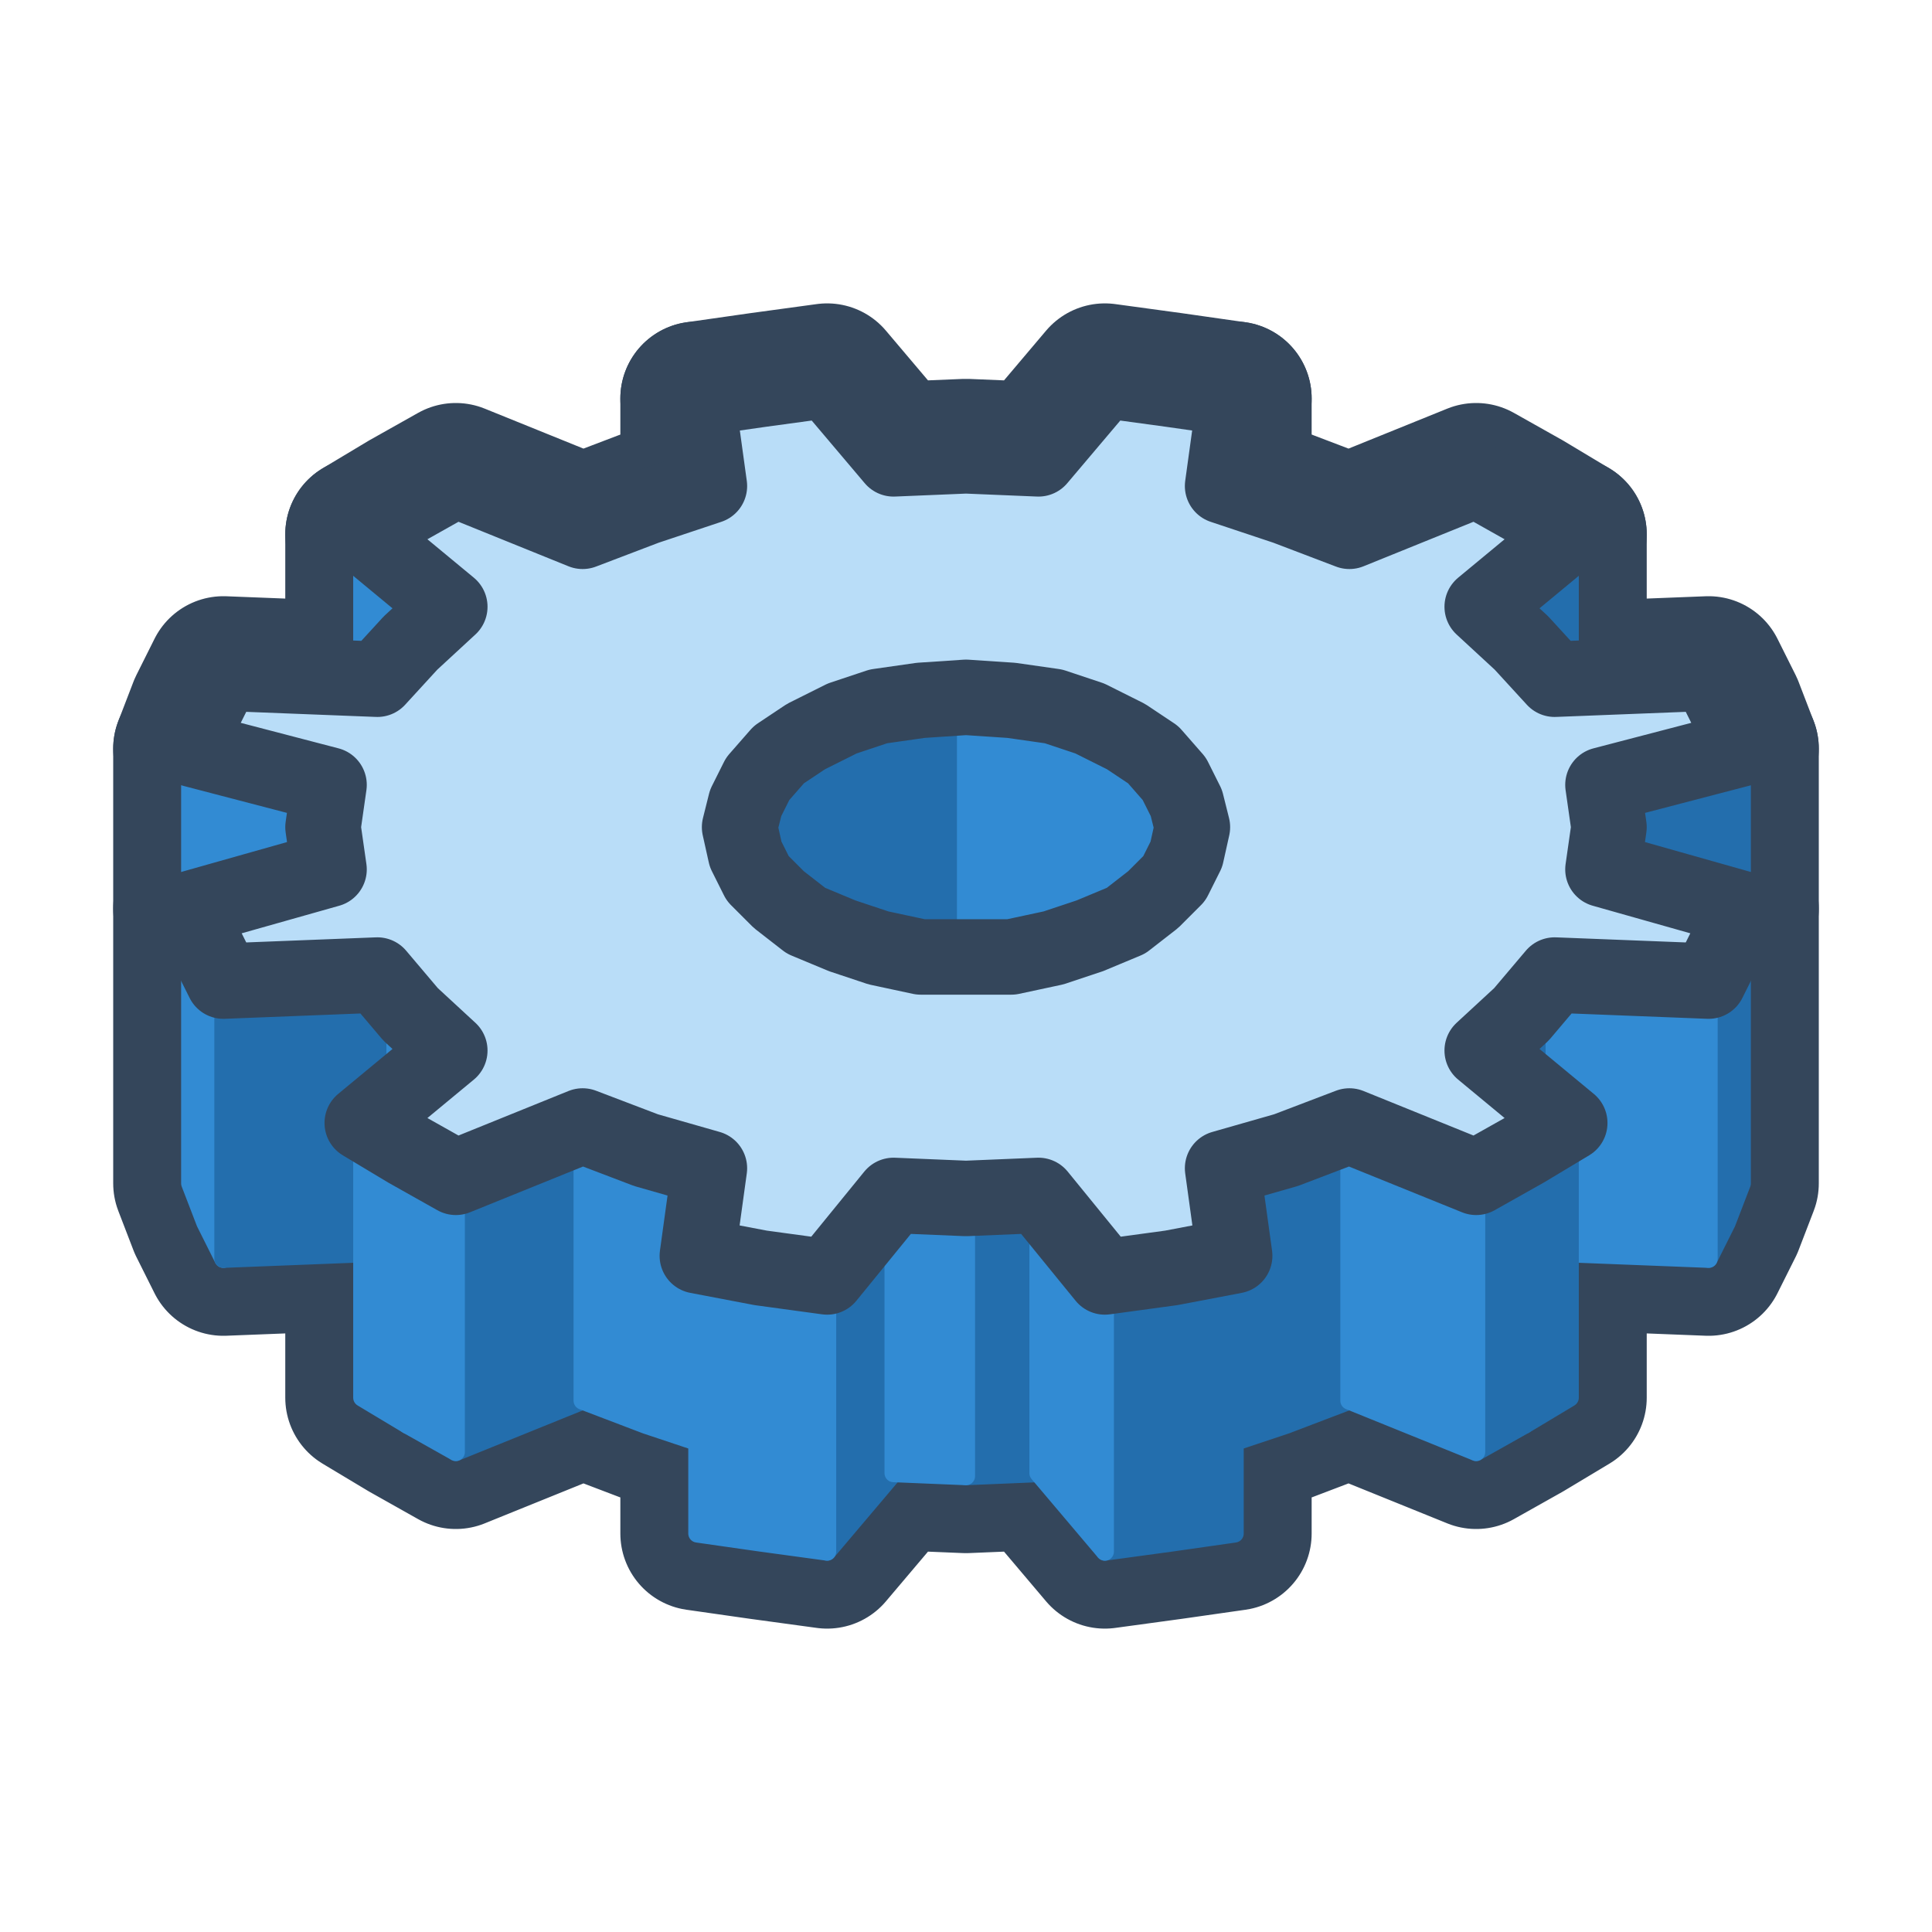
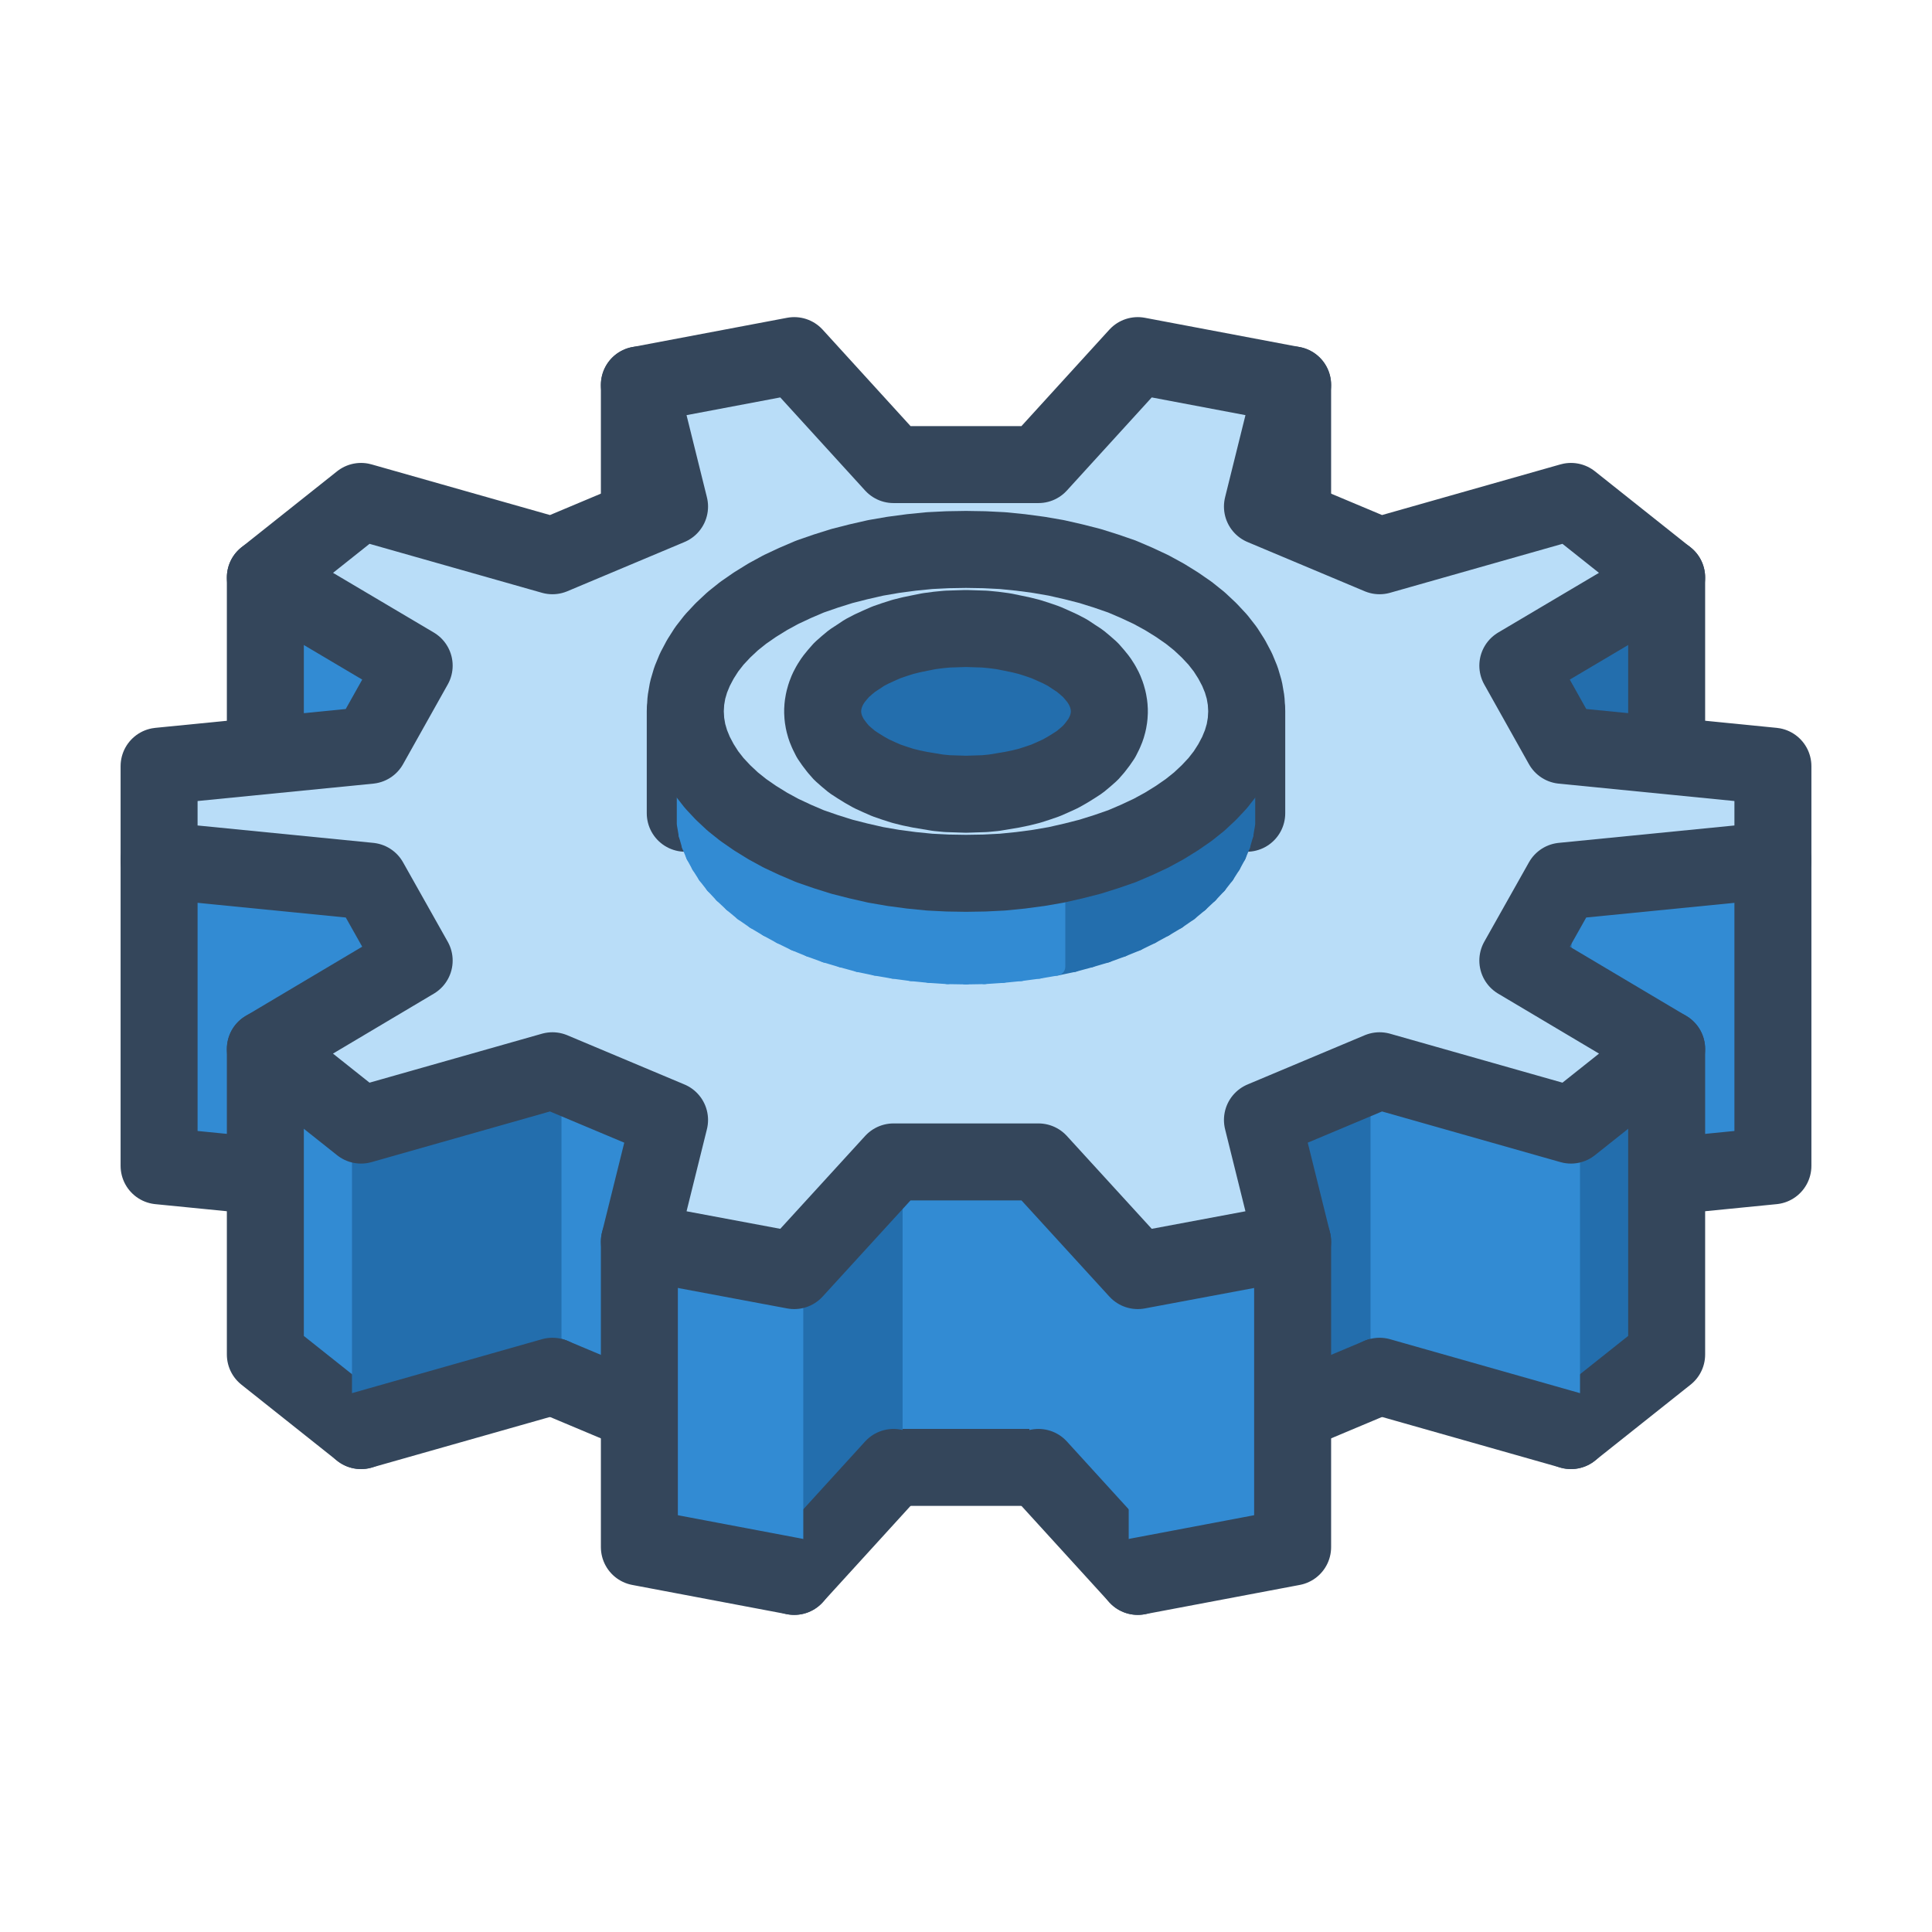
<svg xmlns="http://www.w3.org/2000/svg" viewBox="0 0 64 64">
-   <path d="M40.9 22.4L40.5 25.3L40.5 16.1L40.9 13.2ZM23.5 25.3L23.1 22.4L23.1 13.2L23.5 16.1ZM52 26.8L49.1 29.2L49.1 20.1L52 17.7ZM14.9 29.2L12 26.8L12 17.7L14.9 20.1ZM57.7 33.9L53.1 35.2L53.1 26L57.7 24.8ZM10.9 35.2L6.3 33.9L6.3 24.8L10.9 26ZM53.3 36.6L53.1 38L53.1 28.8L53.3 27.4ZM10.9 38L10.7 36.6L10.7 27.4L10.9 28.8ZM57.7 39.2L57.2 40.5L57.2 31.3L57.7 30.1ZM6.8 40.5L6.3 39.2L6.3 30.1L6.8 31.3ZM57.2 40.5L56.6 41.7L56.6 32.5L57.2 31.3ZM7.4 41.7L6.8 40.5L6.8 31.3L7.4 32.5ZM56.6 41.7L51.5 41.5L51.5 32.3L56.6 32.5ZM12.5 41.5L7.4 41.7L7.4 32.5L12.5 32.3ZM51.5 41.5L50.4 42.7L50.4 33.6L51.5 32.3ZM13.6 42.7L12.5 41.5L12.5 32.3L13.6 33.6ZM50.4 42.7L49.1 43.9L49.1 34.8L50.4 33.6ZM14.9 43.9L13.6 42.7L13.6 33.6L14.9 34.8ZM52 46.3L50.5 47.2L50.5 38.1L52 37.2ZM13.5 47.2L12 46.3L12 37.2L13.5 38.1ZM44.7 46.4L42.6 47.2L42.6 38.1L44.7 37.3ZM21.4 47.2L19.3 46.4L19.3 37.3L21.4 38.1ZM48.9 48.1L44.7 46.4L44.7 37.3L48.9 39ZM19.3 46.4L15.1 48.1L15.1 39L19.3 37.3ZM42.6 47.2L40.5 47.9L40.5 38.7L42.6 38.1ZM23.5 47.9L21.4 47.2L21.4 38.1L23.5 38.7ZM15.1 48.1L13.5 47.2L13.5 38.1L15.1 39ZM50.5 47.2L48.9 48.1L48.9 39L50.5 38.1ZM32 48.9L29.6 48.8L29.6 39.6L32 39.7ZM34.4 48.8L32 48.9L32 39.7L34.4 39.6ZM29.6 48.8L27.4 51.4L27.4 42.3L29.6 39.6ZM36.6 51.4L34.4 48.8L34.4 39.6L36.6 42.3ZM40.9 50.8L38.8 51.1L38.8 42L40.9 41.6ZM25.2 51.1L23.1 50.8L23.1 41.6L25.2 42ZM38.8 51.1L36.6 51.4L36.6 42.3L38.8 42ZM27.4 51.4L25.2 51.1L25.2 42L27.4 42.3Z" fill="#34465b" stroke="#34465b" stroke-width="5.1" stroke-linejoin="round" stroke-linecap="round" />
-   <path d="M50.4 33.6L49.1 34.8L52 37.2L50.5 38.1L48.9 39L44.7 37.3L42.6 38.1L40.5 38.7L40.9 41.6L38.8 42L36.6 42.3L34.4 39.6L32 39.7L29.6 39.6L27.4 42.3L25.2 42L23.1 41.6L23.5 38.7L21.4 38.1L19.3 37.3L15.1 39L13.5 38.1L12 37.2L14.9 34.8L13.6 33.6L12.5 32.3L7.4 32.5L6.8 31.3L6.3 30.1L10.9 28.8L10.7 27.4L10.9 26L6.3 24.8L6.8 23.5L7.4 22.3L12.5 22.5L13.6 21.3L14.9 20.1L12 17.7L13.5 16.8L15.1 15.9L19.3 17.6L21.4 16.8L23.5 16.1L23.1 13.2L25.2 12.9L27.4 12.6L29.6 15.2L32 15.1L34.4 15.2L36.6 12.6L38.8 12.9L40.9 13.2L40.5 16.1L42.6 16.8L44.7 17.6L48.9 15.9L50.5 16.8L52 17.7L49.1 20.1L50.4 21.3L51.5 22.5L56.6 22.3L57.2 23.5L57.7 24.8L53.1 26L53.3 27.4L53.1 28.8L57.7 30.1L57.2 31.3L56.6 32.5L51.5 32.3Z" fill="none" stroke="#34465b" stroke-width="5.1" stroke-linejoin="round" stroke-linecap="round" />
-   <path d="M40.9 22.4L40.5 25.3L40.5 16.1L40.9 13.2ZM52 26.8L49.1 29.2L49.1 20.1L52 17.7ZM32 32.3L30.5 32.3L30.5 23.2L32 23.1ZM30.5 32.3L29.1 32.6L29.1 23.4L30.5 23.2ZM29.1 32.6L27.9 33L27.9 23.8L29.1 23.4ZM27.9 33L26.7 33.5L26.7 24.4L27.9 23.8ZM26.7 33.5L25.8 34.2L25.8 25L26.7 24.4ZM57.7 33.9L53.1 35.2L53.1 26L57.7 24.8ZM25.8 34.2L25.1 34.9L25.1 25.8L25.8 25ZM25.1 34.9L24.7 35.7L24.7 26.6L25.1 25.8ZM24.7 35.7L24.5 36.6L24.5 27.4L24.7 26.6ZM51.5 41.5L50.4 42.7L50.4 33.6L51.5 32.3ZM50.4 42.7L49.1 43.9L49.1 34.8L50.4 33.6ZM44.7 46.4L42.6 47.2L42.6 38.1L44.7 37.3ZM19.3 46.4L15.1 48.1L15.1 39L19.3 37.3ZM42.6 47.2L40.5 47.9L40.5 38.7L42.6 38.1ZM34.4 48.8L32 48.9L32 39.7L34.4 39.6ZM29.6 48.8L27.4 51.4L27.4 42.3L29.6 39.6ZM38.8 51.1L36.6 51.4L36.6 42.3L38.8 42ZM53.3 36.6L53.1 38L53.1 28.8L53.3 27.4ZM57.7 39.2L57.2 40.5L57.2 31.3L57.7 30.1ZM57.2 40.5L56.6 41.7L56.6 32.5L57.2 31.3ZM50.5 47.2L48.9 48.1L48.9 39L50.5 38.1ZM40.9 50.8L38.8 51.1L38.8 42L40.9 41.6Z" fill="#236ead" stroke="#236ead" stroke-width="0.6" stroke-linejoin="round" stroke-linecap="round" />
-   <path d="M23.5 25.3L23.1 22.4L23.1 13.2L23.5 16.1ZM14.9 29.2L12 26.8L12 17.7L14.9 20.1ZM33.5 32.3L32 32.3L32 23.1L33.5 23.2ZM34.9 32.6L33.5 32.3L33.5 23.2L34.9 23.4ZM36.1 33L34.9 32.6L34.9 23.4L36.1 23.8ZM37.3 33.5L36.1 33L36.1 23.8L37.3 24.4ZM38.2 34.2L37.3 33.5L37.3 24.4L38.2 25ZM10.9 35.2L6.3 33.9L6.3 24.8L10.9 26ZM38.9 34.9L38.2 34.2L38.2 25L38.9 25.8ZM39.3 35.7L38.9 34.9L38.9 25.8L39.3 26.6ZM39.5 36.6L39.3 35.7L39.3 26.6L39.5 27.4ZM13.6 42.7L12.5 41.5L12.5 32.3L13.6 33.6ZM14.9 43.9L13.6 42.7L13.6 33.6L14.9 34.8ZM21.4 47.2L19.3 46.4L19.3 37.3L21.4 38.1ZM48.9 48.1L44.7 46.4L44.7 37.3L48.9 39ZM23.5 47.9L21.4 47.2L21.4 38.1L23.5 38.7ZM32 48.9L29.6 48.8L29.6 39.6L32 39.7ZM36.6 51.4L34.4 48.8L34.4 39.6L36.6 42.3ZM27.4 51.4L25.2 51.1L25.2 42L27.4 42.3ZM56.6 41.7L51.5 41.5L51.5 32.3L56.6 32.5ZM10.9 38L10.7 36.6L10.7 27.4L10.9 28.8ZM6.8 40.5L6.3 39.2L6.3 30.1L6.8 31.3ZM7.4 41.7L6.8 40.5L6.8 31.3L7.4 32.5ZM15.1 48.1L13.5 47.2L13.5 38.1L15.1 39ZM25.2 51.1L23.1 50.8L23.1 41.6L25.2 42Z" fill="#328bd3" stroke="#328bd3" stroke-width="0.6" stroke-linejoin="round" stroke-linecap="round" />
-   <path d="M52 46.3L50.5 47.2L50.5 38.1L52 37.2ZM12.5 41.5L7.4 41.7L7.4 32.5L12.5 32.3Z" fill="#236ead" stroke="#236ead" stroke-width="0.6" stroke-linejoin="round" stroke-linecap="round" />
-   <path d="M13.5 47.2L12 46.3L12 37.2L13.5 38.1Z" fill="#328bd3" stroke="#328bd3" stroke-width="0.6" stroke-linejoin="round" stroke-linecap="round" />
-   <path d="M50.4 33.6L49.1 34.8L52 37.2L50.5 38.1L48.9 39L44.7 37.3L42.6 38.1L40.5 38.7L40.9 41.6L38.8 42L36.6 42.3L34.4 39.6L32 39.7L29.6 39.6L27.4 42.3L25.2 42L23.1 41.6L23.5 38.7L21.4 38.1L19.3 37.3L15.1 39L13.5 38.1L12 37.2L14.9 34.8L13.6 33.6L12.5 32.3L7.4 32.5L6.8 31.3L6.3 30.1L10.9 28.8L10.7 27.4L10.9 26L6.3 24.8L6.8 23.5L7.4 22.3L12.5 22.5L13.6 21.3L14.9 20.1L12 17.7L13.5 16.8L15.1 15.9L19.3 17.6L21.4 16.8L23.5 16.1L23.1 13.2L25.2 12.9L27.4 12.6L29.6 15.2L32 15.1L34.4 15.2L36.6 12.6L38.8 12.9L40.9 13.2L40.5 16.1L42.6 16.8L44.7 17.6L48.9 15.9L50.5 16.8L52 17.7L49.1 20.1L50.4 21.3L51.5 22.5L56.6 22.3L57.2 23.5L57.7 24.8L53.1 26L53.3 27.4L53.1 28.8L57.7 30.1L57.2 31.3L56.6 32.5L51.5 32.3ZM38.2 29.8L38.9 29.1L39.3 28.3L39.5 27.4L39.3 26.6L38.9 25.8L38.2 25L37.3 24.4L36.1 23.8L34.9 23.4L33.5 23.2L32 23.1L30.5 23.2L29.1 23.4L27.9 23.8L26.7 24.4L25.8 25L25.1 25.8L24.7 26.6L24.5 27.4L24.7 28.3L25.1 29.1L25.8 29.8L26.7 30.5L27.9 31L29.1 31.4L30.5 31.7L32 31.7L33.5 31.7L34.9 31.4L36.1 31L37.3 30.5Z" fill="#b9ddf8" fill-rule="evenodd" />
-   <path d="M50.4 33.6L49.1 34.8L52 37.2L50.5 38.1L48.9 39L44.7 37.3L42.6 38.1L40.5 38.7L40.9 41.6L38.8 42L36.6 42.3L34.4 39.6L32 39.7L29.6 39.6L27.4 42.3L25.2 42L23.1 41.6L23.5 38.7L21.4 38.1L19.3 37.3L15.1 39L13.5 38.1L12 37.2L14.9 34.8L13.6 33.6L12.5 32.3L7.4 32.5L6.8 31.3L6.3 30.1L10.9 28.8L10.7 27.4L10.9 26L6.3 24.8L6.8 23.5L7.4 22.3L12.5 22.5L13.6 21.3L14.9 20.1L12 17.7L13.5 16.8L15.1 15.9L19.3 17.6L21.4 16.8L23.5 16.1L23.1 13.2L25.2 12.9L27.4 12.6L29.6 15.2L32 15.1L34.4 15.2L36.6 12.6L38.8 12.9L40.9 13.2L40.5 16.1L42.6 16.8L44.7 17.6L48.9 15.9L50.5 16.8L52 17.7L49.1 20.1L50.4 21.3L51.5 22.5L56.6 22.3L57.2 23.5L57.7 24.8L53.1 26L53.3 27.4L53.1 28.8L57.7 30.1L57.2 31.3L56.6 32.5L51.5 32.3ZM38.2 29.8L38.9 29.1L39.3 28.3L39.5 27.4L39.3 26.6L38.9 25.8L38.2 25L37.3 24.4L36.1 23.8L34.9 23.4L33.5 23.2L32 23.1L30.5 23.2L29.1 23.4L27.9 23.8L26.7 24.4L25.8 25L25.1 25.8L24.7 26.6L24.5 27.4L24.7 28.3L25.1 29.1L25.8 29.8L26.7 30.5L27.9 31L29.1 31.4L30.5 31.7L32 31.7L33.5 31.7L34.9 31.4L36.1 31L37.3 30.5Z" fill="none" stroke="#34465b" stroke-width="2.5" stroke-linejoin="round" stroke-linecap="round" fill-rule="evenodd" />
+   <path d="M22.18 26.9L21.18 22.87L21.18 12.75L22.18 16.78Z" fill="#328bd3" stroke="#328bd3" stroke-width="0.6" stroke-linejoin="round" stroke-linecap="round" />
+   <path d="M22.18 26.9L21.18 22.87M22.18 26.9L22.18 16.78M21.18 22.87L21.18 12.75" fill="none" stroke="#34465b" stroke-width="2.55" stroke-linejoin="round" stroke-linecap="round" />
+   <path d="M42.82 22.87L41.82 26.9L41.82 16.78L42.82 12.75Z" fill="#236ead" stroke="#236ead" stroke-width="0.6" stroke-linejoin="round" stroke-linecap="round" />
+   <path d="M42.82 22.87L41.82 26.9M42.82 22.87L42.82 12.75M41.82 26.9L41.82 16.78" fill="none" stroke="#34465b" stroke-width="2.55" stroke-linejoin="round" stroke-linecap="round" />
+   <path d="M55.21 29.25L50.28 32.18L50.28 22.05L55.21 19.13Z" fill="#236ead" stroke="#236ead" stroke-width="0.6" stroke-linejoin="round" stroke-linecap="round" />
+   <path d="M55.21 29.25L50.28 32.18M55.21 29.25L55.21 19.13M50.28 32.18L50.28 22.05" fill="none" stroke="#34465b" stroke-width="2.55" stroke-linejoin="round" stroke-linecap="round" />
+   <path d="M13.72 32.18L8.79 29.25L8.79 19.13L13.72 22.05Z" fill="#328bd3" stroke="#328bd3" stroke-width="0.6" stroke-linejoin="round" stroke-linecap="round" />
+   <path d="M13.72 32.18L8.79 29.25M13.72 32.18L13.72 22.05M8.79 29.25L8.79 19.13" fill="none" stroke="#34465b" stroke-width="2.55" stroke-linejoin="round" stroke-linecap="round" />
+   <path d="M58.73 38.62L51.76 39.31L51.76 29.19L58.73 28.5Z" fill="#328bd3" stroke="#328bd3" stroke-width="0.6" stroke-linejoin="round" stroke-linecap="round" />
+   <path d="M58.73 38.62L51.76 39.31M58.73 38.62L58.73 28.5" fill="none" stroke="#34465b" stroke-width="2.55" stroke-linejoin="round" stroke-linecap="round" />
+   <path d="M12.24 39.31L5.27 38.62L5.27 28.5L12.24 29.19Z" fill="#328bd3" stroke="#328bd3" stroke-width="0.6" stroke-linejoin="round" stroke-linecap="round" />
+   <path d="M12.24 39.31L5.27 38.62M5.27 38.62L5.27 28.5" fill="none" stroke="#34465b" stroke-width="2.55" stroke-linejoin="round" stroke-linecap="round" />
+   <path d="M51.76 39.31L50.28 41.95L50.28 31.82L51.76 29.19Z" fill="#236ead" stroke="#236ead" stroke-width="0.6" stroke-linejoin="round" stroke-linecap="round" />
+   <path d="M51.76 39.31L50.28 41.95M50.28 41.95L50.28 31.82" fill="none" stroke="#34465b" stroke-width="2.55" stroke-linejoin="round" stroke-linecap="round" />
+   <path d="M13.72 41.95L12.24 39.31L12.24 29.19L13.72 31.82Z" fill="#328bd3" stroke="#328bd3" stroke-width="0.6" stroke-linejoin="round" stroke-linecap="round" />
+   <path d="M13.72 41.95L12.24 39.31M13.72 41.95L13.72 31.82" fill="none" stroke="#34465b" stroke-width="2.55" stroke-linejoin="round" stroke-linecap="round" />
+   <path d="M55.21 44.87L52.04 47.39L52.04 37.27L55.21 34.75Z" fill="#236ead" stroke="#236ead" stroke-width="0.6" stroke-linejoin="round" stroke-linecap="round" />
+   <path d="M55.21 44.87L52.04 47.39M55.21 44.87L55.21 34.75" fill="none" stroke="#34465b" stroke-width="2.55" stroke-linejoin="round" stroke-linecap="round" />
+   <path d="M11.96 47.39L8.79 44.87L8.79 34.75L11.96 37.27Z" fill="#328bd3" stroke="#328bd3" stroke-width="0.6" stroke-linejoin="round" stroke-linecap="round" />
+   <path d="M11.96 47.39L8.79 44.87M8.79 44.87L8.79 34.75" fill="none" stroke="#34465b" stroke-width="2.55" stroke-linejoin="round" stroke-linecap="round" />
+   <path d="M22.18 47.22L18.3 45.59L18.3 35.47L22.18 37.1Z" fill="#328bd3" stroke="#328bd3" stroke-width="0.6" stroke-linejoin="round" stroke-linecap="round" />
+   <path d="M22.18 47.22L18.3 45.59M22.18 47.22L22.18 37.1" fill="none" stroke="#34465b" stroke-width="2.55" stroke-linejoin="round" stroke-linecap="round" />
+   <path d="M45.7 45.59L41.82 47.22L41.82 37.1L45.7 35.47Z" fill="#236ead" stroke="#236ead" stroke-width="0.6" stroke-linejoin="round" stroke-linecap="round" />
+   <path d="M45.7 45.59L41.82 47.22M41.82 47.22L41.82 37.1" fill="none" stroke="#34465b" stroke-width="2.55" stroke-linejoin="round" stroke-linecap="round" />
+   <path d="M18.3 45.59L11.96 47.39L11.96 37.27L18.3 35.47Z" fill="#236ead" stroke="#236ead" stroke-width="0.6" stroke-linejoin="round" stroke-linecap="round" />
+   <path d="M18.3 45.59L11.96 47.39" fill="none" stroke="#34465b" stroke-width="2.55" stroke-linejoin="round" stroke-linecap="round" />
+   <path d="M52.04 47.39L45.7 45.59L45.7 35.47L52.04 37.27Z" fill="#328bd3" stroke="#328bd3" stroke-width="0.6" stroke-linejoin="round" stroke-linecap="round" />
+   <path d="M52.04 47.39L45.7 45.59" fill="none" stroke="#34465b" stroke-width="2.55" stroke-linejoin="round" stroke-linecap="round" />
+   <path d="M34.4 48.61L29.6 48.61L29.6 38.49L34.4 38.49Z" fill="#328bd3" stroke="#328bd3" stroke-width="0.6" stroke-linejoin="round" stroke-linecap="round" />
+   <path d="M34.4 48.61L29.6 48.61" fill="none" stroke="#34465b" stroke-width="2.55" stroke-linejoin="round" stroke-linecap="round" />
+   <path d="M29.6 48.61L26.31 52.22L26.31 42.09L29.6 38.49Z" fill="#236ead" stroke="#236ead" stroke-width="0.6" stroke-linejoin="round" stroke-linecap="round" />
+   <path d="M29.6 48.61L26.31 52.22" fill="none" stroke="#34465b" stroke-width="2.55" stroke-linejoin="round" stroke-linecap="round" />
+   <path d="M37.69 52.22L34.4 48.61L34.4 38.49L37.69 42.09Z" fill="#328bd3" stroke="#328bd3" stroke-width="0.6" stroke-linejoin="round" stroke-linecap="round" />
+   <path d="M37.69 52.22L34.4 48.61" fill="none" stroke="#34465b" stroke-width="2.55" stroke-linejoin="round" stroke-linecap="round" />
+   <path d="M26.31 52.22L21.18 51.25L21.18 41.13L26.31 42.09Z" fill="#328bd3" stroke="#328bd3" stroke-width="0.6" stroke-linejoin="round" stroke-linecap="round" />
+   <path d="M26.31 52.22L21.18 51.25M21.18 51.25L21.18 41.13" fill="none" stroke="#34465b" stroke-width="2.55" stroke-linejoin="round" stroke-linecap="round" />
+   <path d="M42.82 51.25L37.69 52.22L37.69 42.09L42.82 41.13Z" fill="#328bd3" stroke="#328bd3" stroke-width="0.6" stroke-linejoin="round" stroke-linecap="round" />
+   <path d="M42.82 51.25L37.69 52.22M42.82 51.25L42.82 41.13" fill="none" stroke="#34465b" stroke-width="2.55" stroke-linejoin="round" stroke-linecap="round" />
+   <path d="M29.6 38.49L26.31 42.09L21.18 41.13L22.18 37.1L18.3 35.47L11.96 37.27L8.79 34.75L13.72 31.82L12.24 29.19L5.27 28.5L5.27 25.38L12.24 24.69L13.72 22.05L8.79 19.13L11.96 16.61L18.3 18.41L22.18 16.78L21.18 12.75L26.31 11.78L29.6 15.39L34.4 15.39L37.69 11.78L42.82 12.75L41.82 16.78L45.7 18.41L52.04 16.61L55.21 19.13L50.28 22.05L51.76 24.69L58.73 25.38L58.73 28.5L51.76 29.19L50.28 31.82L55.21 34.75L52.04 37.27L45.7 35.47L41.82 37.1L42.82 41.13L37.69 42.09L34.4 38.49Z" fill="#b9ddf8" />
+   <path d="M29.6 38.49L26.31 42.09L21.18 41.13L22.18 37.1L18.3 35.47L11.96 37.27L8.79 34.75L13.72 31.82L12.24 29.19L5.27 28.5L5.27 25.38L12.24 24.69L13.72 22.05L8.79 19.13L11.96 16.61L18.3 18.41L22.18 16.78L21.18 12.75L26.31 11.78L29.6 15.39L34.4 15.39L37.69 11.78L42.82 12.75L41.82 16.78L45.7 18.41L52.04 16.61L55.21 19.13L50.28 22.05L51.76 24.69L58.73 25.38L58.73 28.5L51.76 29.19L50.28 31.82L55.21 34.75L52.04 37.27L45.7 35.47L41.82 37.1L42.82 41.13L37.69 42.09L34.4 38.49Z" fill="none" stroke="#34465b" stroke-width="2.55" stroke-linejoin="round" stroke-linecap="round" />
+   <path d="M22.72 27.29L22.7 26.94L22.7 23.56L22.72 23.92Z" fill="#328bd3" stroke="#328bd3" stroke-width="0.6" stroke-linejoin="round" stroke-linecap="round" />
+   <path d="M22.7 26.94L22.7 23.56" fill="none" stroke="#34465b" stroke-width="2.55" stroke-linejoin="round" stroke-linecap="round" />
+   <path d="M41.3 26.94L41.28 27.29L41.28 23.92L41.3 23.56Z" fill="#236ead" stroke="#236ead" stroke-width="0.6" stroke-linejoin="round" stroke-linecap="round" />
+   <path d="M41.3 26.94L41.3 23.56" fill="none" stroke="#34465b" stroke-width="2.55" stroke-linejoin="round" stroke-linecap="round" />
+   <path d="M41.28 27.29L41.22 27.64L41.22 24.27L41.28 23.92Z" fill="#236ead" stroke="#236ead" stroke-width="0.6" stroke-linejoin="round" stroke-linecap="round" />
+   <path d="M22.78 27.64L22.72 27.29L22.72 23.92L22.78 24.27Z" fill="#328bd3" stroke="#328bd3" stroke-width="0.6" stroke-linejoin="round" stroke-linecap="round" />
+   <path d="M41.22 27.64L41.12 27.99L41.12 24.61L41.22 24.27Z" fill="#236ead" stroke="#236ead" stroke-width="0.6" stroke-linejoin="round" stroke-linecap="round" />
+   <path d="M22.88 27.99L22.78 27.64L22.78 24.27L22.88 24.61Z" fill="#328bd3" stroke="#328bd3" stroke-width="0.6" stroke-linejoin="round" stroke-linecap="round" />
+   <path d="M41.12 27.99L40.98 28.33L40.98 24.95L41.12 24.61Z" fill="#236ead" stroke="#236ead" stroke-width="0.6" stroke-linejoin="round" stroke-linecap="round" />
+   <path d="M23.02 28.33L22.88 27.99L22.88 24.61L23.02 24.95Z" fill="#328bd3" stroke="#328bd3" stroke-width="0.6" stroke-linejoin="round" stroke-linecap="round" />
+   <path d="M40.98 28.33L40.8 28.66L40.8 25.29L40.98 24.95Z" fill="#236ead" stroke="#236ead" stroke-width="0.6" stroke-linejoin="round" stroke-linecap="round" />
+   <path d="M23.2 28.66L23.02 28.33L23.02 24.95L23.2 25.29Z" fill="#328bd3" stroke="#328bd3" stroke-width="0.6" stroke-linejoin="round" stroke-linecap="round" />
+   <path d="M23.41 28.99L23.2 28.66L23.2 25.29L23.41 25.62Z" fill="#328bd3" stroke="#328bd3" stroke-width="0.6" stroke-linejoin="round" stroke-linecap="round" />
+   <path d="M40.8 28.66L40.59 28.99L40.59 25.62L40.8 25.29Z" fill="#236ead" stroke="#236ead" stroke-width="0.6" stroke-linejoin="round" stroke-linecap="round" />
+   <path d="M23.66 29.31L23.41 28.99L23.41 25.62L23.66 25.94Z" fill="#328bd3" stroke="#328bd3" stroke-width="0.6" stroke-linejoin="round" stroke-linecap="round" />
+   <path d="M40.59 28.99L40.34 29.31L40.34 25.94L40.59 25.62Z" fill="#236ead" stroke="#236ead" stroke-width="0.6" stroke-linejoin="round" stroke-linecap="round" />
+   <path d="M40.34 29.31L40.05 29.62L40.05 26.25L40.34 25.94Z" fill="#236ead" stroke="#236ead" stroke-width="0.6" stroke-linejoin="round" stroke-linecap="round" />
+   <path d="M23.95 29.62L23.66 29.31L23.66 25.94L23.95 26.25Z" fill="#328bd3" stroke="#328bd3" stroke-width="0.6" stroke-linejoin="round" stroke-linecap="round" />
+   <path d="M40.05 29.62L39.73 29.92L39.73 26.55L40.05 26.25Z" fill="#236ead" stroke="#236ead" stroke-width="0.6" stroke-linejoin="round" stroke-linecap="round" />
+   <path d="M24.27 29.92L23.95 29.62L23.95 26.25L24.27 26.55Z" fill="#328bd3" stroke="#328bd3" stroke-width="0.6" stroke-linejoin="round" stroke-linecap="round" />
+   <path d="M39.73 29.92L39.38 30.21L39.38 26.83L39.73 26.55Z" fill="#236ead" stroke="#236ead" stroke-width="0.6" stroke-linejoin="round" stroke-linecap="round" />
+   <path d="M24.62 30.21L24.27 29.92L24.27 26.55L24.62 26.83Z" fill="#328bd3" stroke="#328bd3" stroke-width="0.6" stroke-linejoin="round" stroke-linecap="round" />
+   <path d="M25.01 30.48L24.62 30.21L24.62 26.83L25.01 27.1Z" fill="#328bd3" stroke="#328bd3" stroke-width="0.6" stroke-linejoin="round" stroke-linecap="round" />
+   <path d="M39.38 30.21L38.99 30.48L38.99 27.1L39.38 26.83Z" fill="#236ead" stroke="#236ead" stroke-width="0.6" stroke-linejoin="round" stroke-linecap="round" />
+   <path d="M25.43 30.73L25.01 30.48L25.01 27.1L25.43 27.36Z" fill="#328bd3" stroke="#328bd3" stroke-width="0.6" stroke-linejoin="round" stroke-linecap="round" />
+   <path d="M38.99 30.48L38.57 30.73L38.57 27.36L38.99 27.1Z" fill="#236ead" stroke="#236ead" stroke-width="0.6" stroke-linejoin="round" stroke-linecap="round" />
+   <path d="M38.57 30.73L38.13 30.97L38.13 27.6L38.57 27.36Z" fill="#236ead" stroke="#236ead" stroke-width="0.6" stroke-linejoin="round" stroke-linecap="round" />
+   <path d="M25.87 30.97L25.43 30.73L25.43 27.36L25.87 27.6Z" fill="#328bd3" stroke="#328bd3" stroke-width="0.6" stroke-linejoin="round" stroke-linecap="round" />
+   <path d="M38.13 30.97L37.66 31.2L37.66 27.82L38.13 27.6Z" fill="#236ead" stroke="#236ead" stroke-width="0.6" stroke-linejoin="round" stroke-linecap="round" />
+   <path d="M26.34 31.2L25.87 30.97L25.87 27.6L26.34 27.82Z" fill="#328bd3" stroke="#328bd3" stroke-width="0.6" stroke-linejoin="round" stroke-linecap="round" />
+   <path d="M37.66 31.2L37.17 31.4L37.17 28.03L37.66 27.82Z" fill="#236ead" stroke="#236ead" stroke-width="0.6" stroke-linejoin="round" stroke-linecap="round" />
+   <path d="M26.83 31.4L26.34 31.2L26.34 27.82L26.83 28.03Z" fill="#328bd3" stroke="#328bd3" stroke-width="0.6" stroke-linejoin="round" stroke-linecap="round" />
+   <path d="M37.17 31.4L36.65 31.59L36.65 28.21L37.17 28.03Z" fill="#236ead" stroke="#236ead" stroke-width="0.6" stroke-linejoin="round" stroke-linecap="round" />
+   <path d="M27.35 31.59L26.83 31.4L26.83 28.03L27.35 28.21Z" fill="#328bd3" stroke="#328bd3" stroke-width="0.6" stroke-linejoin="round" stroke-linecap="round" />
+   <path d="M36.65 31.59L36.11 31.75L36.11 28.38L36.65 28.21Z" fill="#236ead" stroke="#236ead" stroke-width="0.6" stroke-linejoin="round" stroke-linecap="round" />
+   <path d="M27.89 31.75L27.35 31.59L27.35 28.21L27.89 28.38Z" fill="#328bd3" stroke="#328bd3" stroke-width="0.6" stroke-linejoin="round" stroke-linecap="round" />
+   <path d="M36.11 31.75L35.56 31.9L35.56 28.52L36.11 28.38Z" fill="#236ead" stroke="#236ead" stroke-width="0.6" stroke-linejoin="round" stroke-linecap="round" />
+   <path d="M28.44 31.9L27.89 31.75L27.89 28.38L28.44 28.52Z" fill="#328bd3" stroke="#328bd3" stroke-width="0.6" stroke-linejoin="round" stroke-linecap="round" />
+   <path d="M35.56 31.9L34.99 32.02L34.99 28.65L35.56 28.52Z" fill="#236ead" stroke="#236ead" stroke-width="0.6" stroke-linejoin="round" stroke-linecap="round" />
+   <path d="M29.01 32.02L28.44 31.9L28.44 28.52L29.01 28.65Z" fill="#328bd3" stroke="#328bd3" stroke-width="0.6" stroke-linejoin="round" stroke-linecap="round" />
+   <path d="M34.99 32.02L34.41 32.12L34.41 28.75L34.99 28.65Z" fill="#328bd3" stroke="#328bd3" stroke-width="0.6" stroke-linejoin="round" stroke-linecap="round" />
+   <path d="M29.59 32.12L29.01 32.02L29.01 28.65L29.59 28.75Z" fill="#328bd3" stroke="#328bd3" stroke-width="0.6" stroke-linejoin="round" stroke-linecap="round" />
+   <path d="M34.41 32.12L33.81 32.2L33.81 28.83L34.41 28.75Z" fill="#328bd3" stroke="#328bd3" stroke-width="0.6" stroke-linejoin="round" stroke-linecap="round" />
+   <path d="M30.19 32.2L29.59 32.12L29.59 28.75L30.19 28.83Z" fill="#328bd3" stroke="#328bd3" stroke-width="0.6" stroke-linejoin="round" stroke-linecap="round" />
+   <path d="M33.81 32.2L33.21 32.26L33.21 28.89L33.81 28.83Z" fill="#328bd3" stroke="#328bd3" stroke-width="0.6" stroke-linejoin="round" stroke-linecap="round" />
+   <path d="M30.79 32.26L30.19 32.2L30.19 28.83L30.79 28.89Z" fill="#328bd3" stroke="#328bd3" stroke-width="0.6" stroke-linejoin="round" stroke-linecap="round" />
+   <path d="M33.21 32.26L32.61 32.3L32.61 28.92L33.21 28.89Z" fill="#328bd3" stroke="#328bd3" stroke-width="0.6" stroke-linejoin="round" stroke-linecap="round" />
+   <path d="M31.39 32.3L30.79 32.26L30.79 28.89L31.39 28.92Z" fill="#328bd3" stroke="#328bd3" stroke-width="0.6" stroke-linejoin="round" stroke-linecap="round" />
+   <path d="M32.61 32.3L32 32.31L32 28.93L32.61 28.92Z" fill="#328bd3" stroke="#328bd3" stroke-width="0.6" stroke-linejoin="round" stroke-linecap="round" />
+   <path d="M32 32.31L31.39 32.3L31.39 28.92L32 28.93Z" fill="#328bd3" stroke="#328bd3" stroke-width="0.6" stroke-linejoin="round" stroke-linecap="round" />
+   <path d="M38.57 27.36L38.13 27.6L37.66 27.82L37.17 28.03L36.65 28.21L36.11 28.38L35.56 28.52L34.99 28.65L34.41 28.75L33.81 28.83L33.21 28.89L32.61 28.92L32 28.93L31.39 28.92L30.79 28.89L30.19 28.83L29.59 28.75L29.01 28.65L28.44 28.52L27.89 28.38L27.35 28.21L26.83 28.03L26.34 27.82L25.87 27.6L25.43 27.36L25.01 27.1L24.62 26.83L24.27 26.55L23.95 26.25L23.66 25.94L23.41 25.62L23.2 25.29L23.02 24.95L22.88 24.61L22.78 24.27L22.72 23.92L22.7 23.56L22.72 23.21L22.78 22.86L22.88 22.52L23.02 22.18L23.2 21.84L23.41 21.51L23.66 21.19L23.95 20.88L24.27 20.58L24.62 20.3L25.01 20.03L25.43 19.77L25.87 19.53L26.34 19.31L26.83 19.1L27.35 18.92L27.89 18.75L28.44 18.61L29.01 18.48L29.59 18.38L30.19 18.3L30.79 18.24L31.39 18.21L32 18.2L32.61 18.21L33.21 18.24L33.81 18.3L34.41 18.38L34.99 18.48L35.56 18.61L36.11 18.75L36.65 18.92L37.17 19.1L37.66 19.31L38.13 19.53L38.57 19.77L38.99 20.03L39.38 20.3L39.73 20.58L40.05 20.88L40.34 21.19L40.59 21.51L40.8 21.84L40.98 22.18L41.12 22.52L41.22 22.86L41.28 23.21L41.3 23.56L41.28 23.92L41.22 24.27L41.12 24.61L40.98 24.95L40.8 25.29L40.59 25.62L40.34 25.94L40.05 26.25L39.73 26.55L39.38 26.83L38.99 27.1Z" fill="#b9ddf8" />
+   <path d="M38.57 27.36L38.13 27.6L37.66 27.82L37.17 28.03L36.65 28.21L36.11 28.38L35.56 28.52L34.99 28.65L34.41 28.75L33.81 28.83L33.21 28.89L32.61 28.92L32 28.93L31.39 28.92L30.79 28.89L30.19 28.83L29.59 28.75L29.01 28.65L28.44 28.52L27.89 28.38L27.35 28.21L26.83 28.03L26.34 27.82L25.87 27.6L25.43 27.36L25.01 27.1L24.62 26.83L24.27 26.55L23.95 26.25L23.66 25.94L23.41 25.62L23.2 25.29L23.02 24.95L22.88 24.61L22.78 24.27L22.72 23.92L22.7 23.56L22.72 23.21L22.78 22.86L22.88 22.52L23.02 22.18L23.2 21.84L23.41 21.51L23.66 21.19L23.95 20.88L24.27 20.58L24.62 20.3L25.01 20.03L25.43 19.77L25.87 19.53L26.34 19.31L26.83 19.1L27.35 18.92L27.89 18.75L28.44 18.61L29.01 18.48L29.59 18.38L30.19 18.3L30.79 18.24L31.39 18.21L32 18.2L32.61 18.21L33.21 18.24L33.81 18.3L34.41 18.38L34.99 18.48L35.56 18.61L36.11 18.75L36.65 18.92L37.17 19.1L37.66 19.31L38.13 19.53L38.57 19.77L38.99 20.03L39.38 20.3L39.73 20.58L40.05 20.88L40.34 21.19L40.59 21.51L40.8 21.84L40.98 22.18L41.12 22.52L41.22 22.86L41.28 23.21L41.3 23.56L41.28 23.92L41.22 24.27L41.12 24.61L40.98 24.95L40.8 25.29L40.59 25.62L40.34 25.94L40.05 26.25L39.73 26.55L39.38 26.83L38.99 27.1Z" fill="none" stroke="#34465b" stroke-width="2.55" stroke-linejoin="round" stroke-linecap="round" />
+   <path d="M35.36 25.5L35.13 25.63L34.89 25.74L34.64 25.85L34.38 25.94L34.1 26.03L33.82 26.1L33.53 26.16L33.23 26.21L32.93 26.26L32.62 26.29L32.31 26.3L32 26.31L31.69 26.3L31.38 26.29L31.07 26.26L30.77 26.21L30.47 26.16L30.18 26.1L29.9 26.03L29.62 25.94L29.36 25.85L29.11 25.74L28.87 25.63L28.64 25.5L28.43 25.37L28.23 25.24L28.05 25.09L27.88 24.94L27.74 24.78L27.61 24.61L27.5 24.45L27.41 24.27L27.34 24.1L27.29 23.92L27.26 23.74L27.25 23.56L27.26 23.39L27.29 23.21L27.34 23.03L27.41 22.85L27.5 22.68L27.61 22.51L27.74 22.35L27.88 22.19L28.05 22.04L28.23 21.89L28.43 21.76L28.64 21.62L28.87 21.5L29.11 21.39L29.36 21.28L29.62 21.19L29.9 21.1L30.18 21.03L30.47 20.97L30.77 20.91L31.07 20.87L31.38 20.84L31.69 20.83L32 20.82L32.31 20.83L32.62 20.84L32.93 20.87L33.23 20.91L33.53 20.97L33.82 21.03L34.1 21.1L34.38 21.19L34.64 21.28L34.89 21.39L35.13 21.5L35.36 21.62L35.57 21.76L35.77 21.89L35.95 22.04L36.12 22.19L36.26 22.35L36.39 22.51L36.5 22.68L36.59 22.85L36.66 23.03L36.71 23.21L36.74 23.39L36.75 23.56L36.74 23.74L36.71 23.92L36.66 24.1L36.59 24.27L36.5 24.45L36.39 24.61L36.26 24.78L36.12 24.94L35.95 25.09L35.77 25.24L35.57 25.37Z" fill="#236ead" />
+   <path d="M35.36 25.5L35.13 25.63L34.89 25.74L34.64 25.85L34.38 25.94L34.1 26.03L33.82 26.1L33.53 26.16L33.23 26.21L32.93 26.26L32.62 26.29L32.31 26.3L32 26.31L31.69 26.3L31.38 26.29L31.07 26.26L30.77 26.21L30.47 26.16L30.18 26.1L29.9 26.03L29.62 25.94L29.36 25.85L29.11 25.74L28.87 25.63L28.64 25.5L28.43 25.37L28.23 25.24L28.05 25.09L27.88 24.94L27.74 24.78L27.61 24.61L27.5 24.45L27.41 24.27L27.34 24.1L27.29 23.92L27.26 23.74L27.25 23.56L27.26 23.39L27.29 23.21L27.34 23.03L27.41 22.85L27.5 22.68L27.61 22.51L27.74 22.35L27.88 22.19L28.05 22.04L28.23 21.89L28.43 21.76L28.64 21.62L28.87 21.5L29.11 21.39L29.36 21.28L29.62 21.19L29.9 21.1L30.18 21.03L30.47 20.97L30.77 20.91L31.07 20.87L31.38 20.84L31.69 20.83L32 20.82L32.31 20.83L32.62 20.84L32.93 20.87L33.23 20.91L33.53 20.97L33.82 21.03L34.1 21.1L34.38 21.19L34.64 21.28L34.89 21.39L35.13 21.5L35.36 21.62L35.57 21.76L35.77 21.89L35.95 22.04L36.12 22.19L36.26 22.35L36.39 22.51L36.5 22.68L36.59 22.85L36.66 23.03L36.71 23.21L36.74 23.39L36.75 23.56L36.74 23.74L36.71 23.92L36.66 24.1L36.59 24.27L36.5 24.45L36.39 24.61L36.26 24.78L36.12 24.94L35.95 25.09L35.77 25.24L35.57 25.37Z" fill="none" stroke="#34465b" stroke-width="2.55" stroke-linejoin="round" stroke-linecap="round" />
</svg>
